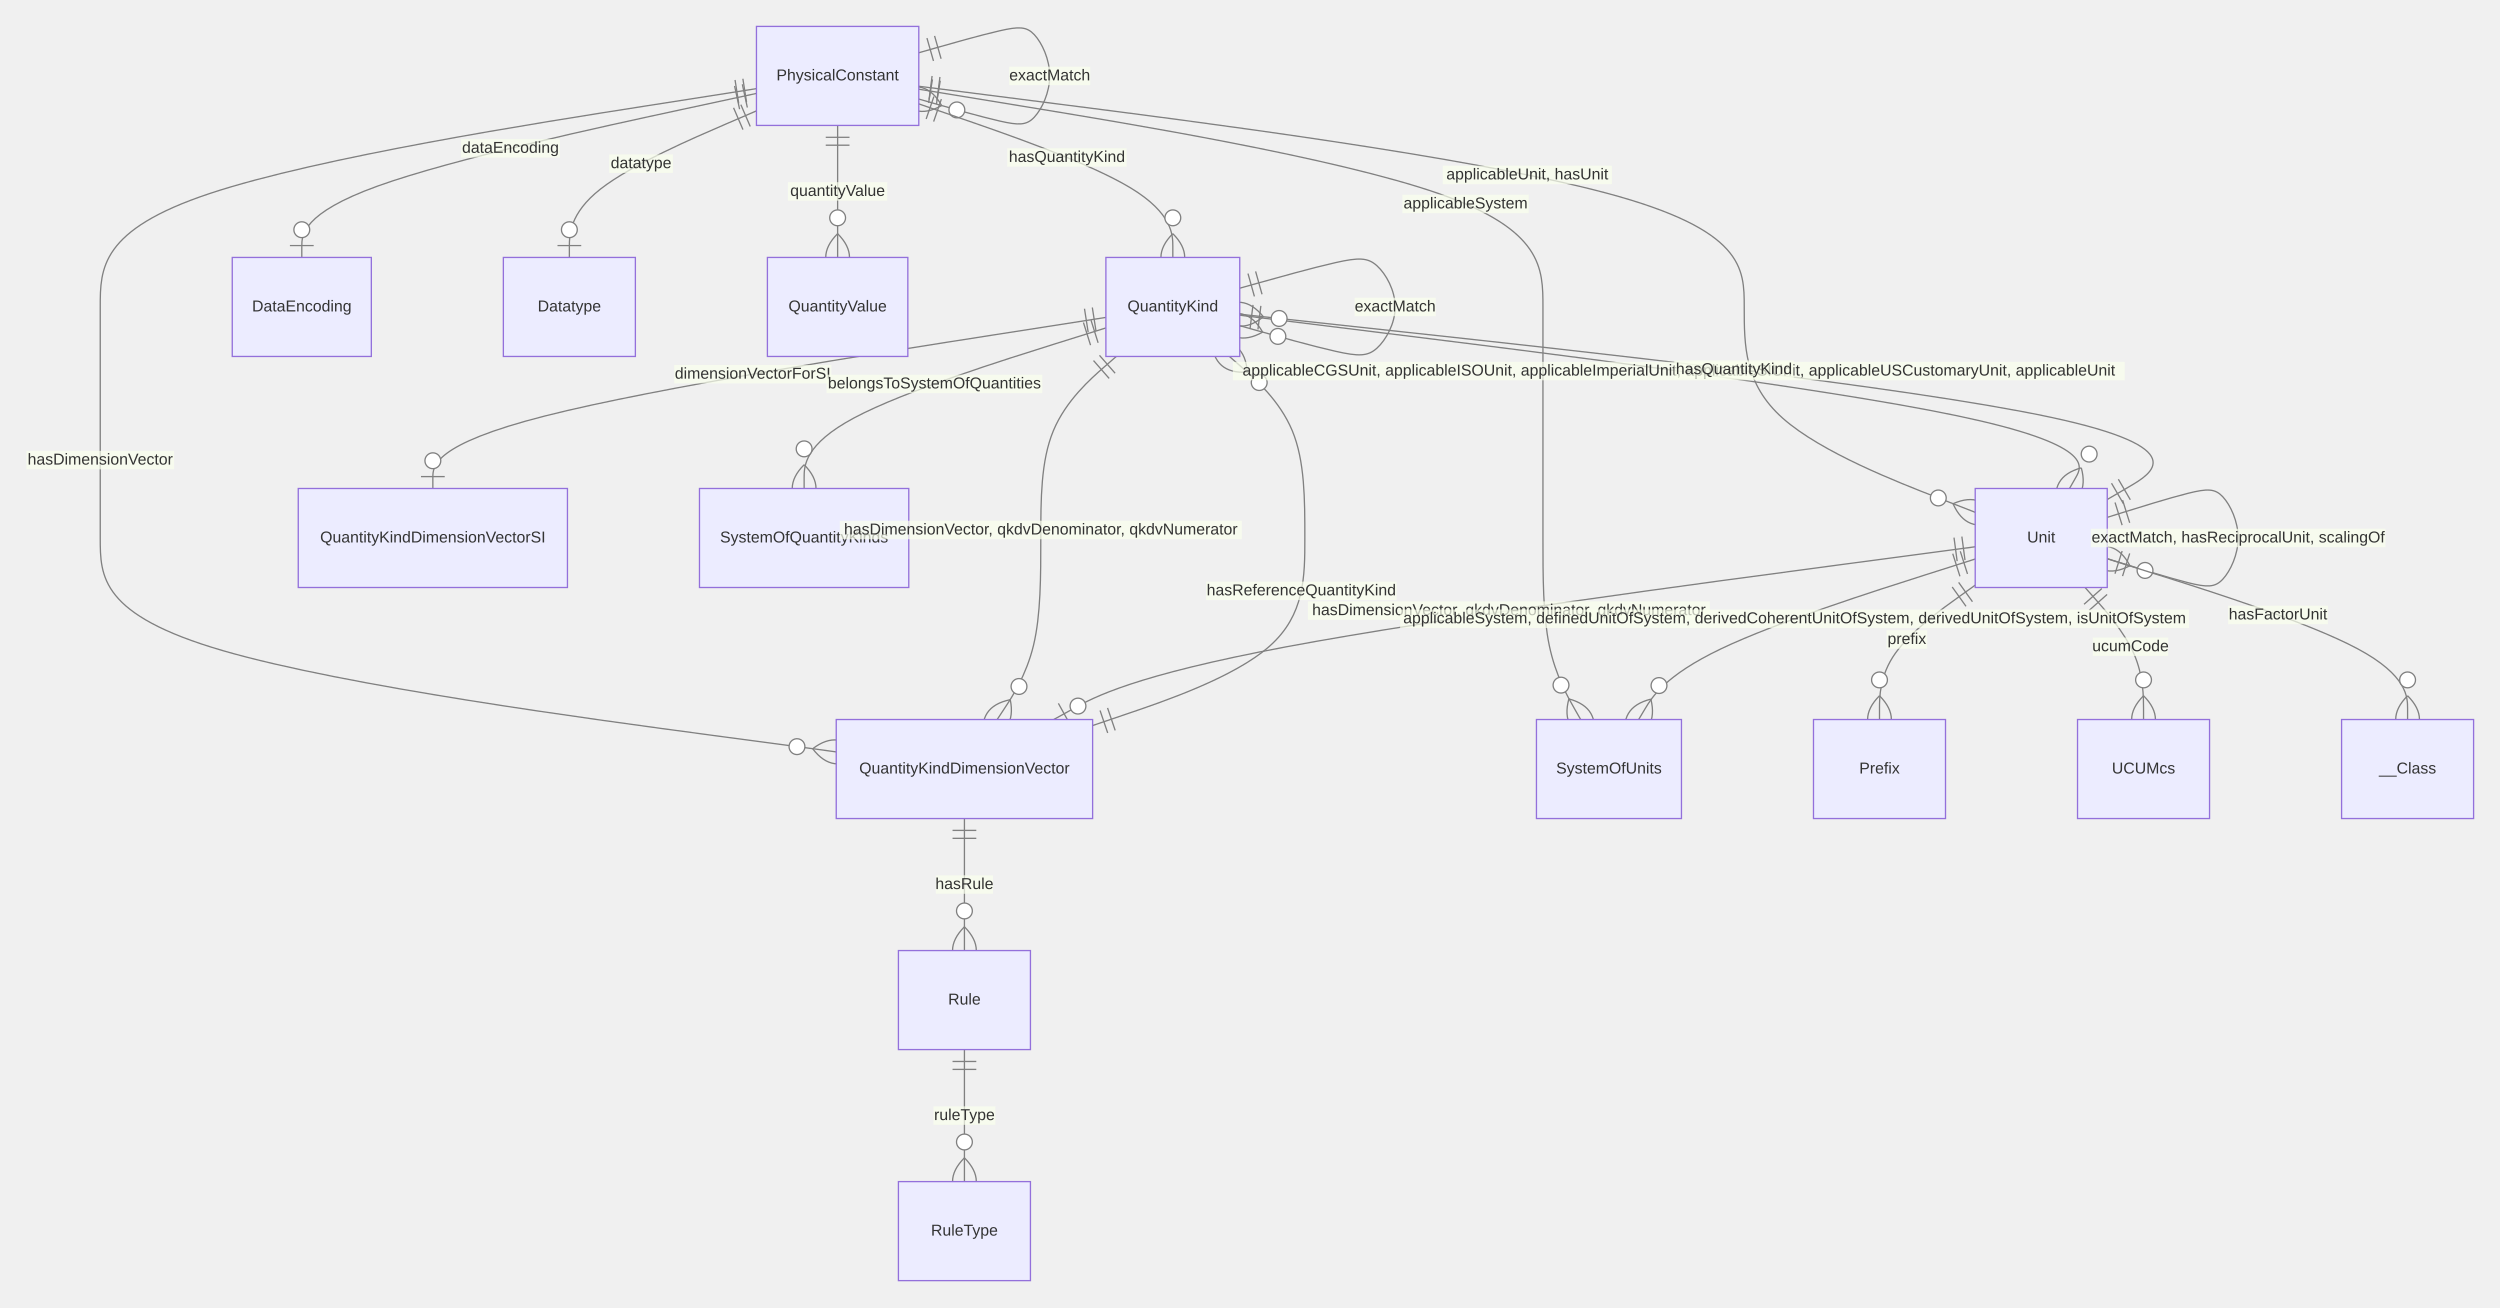
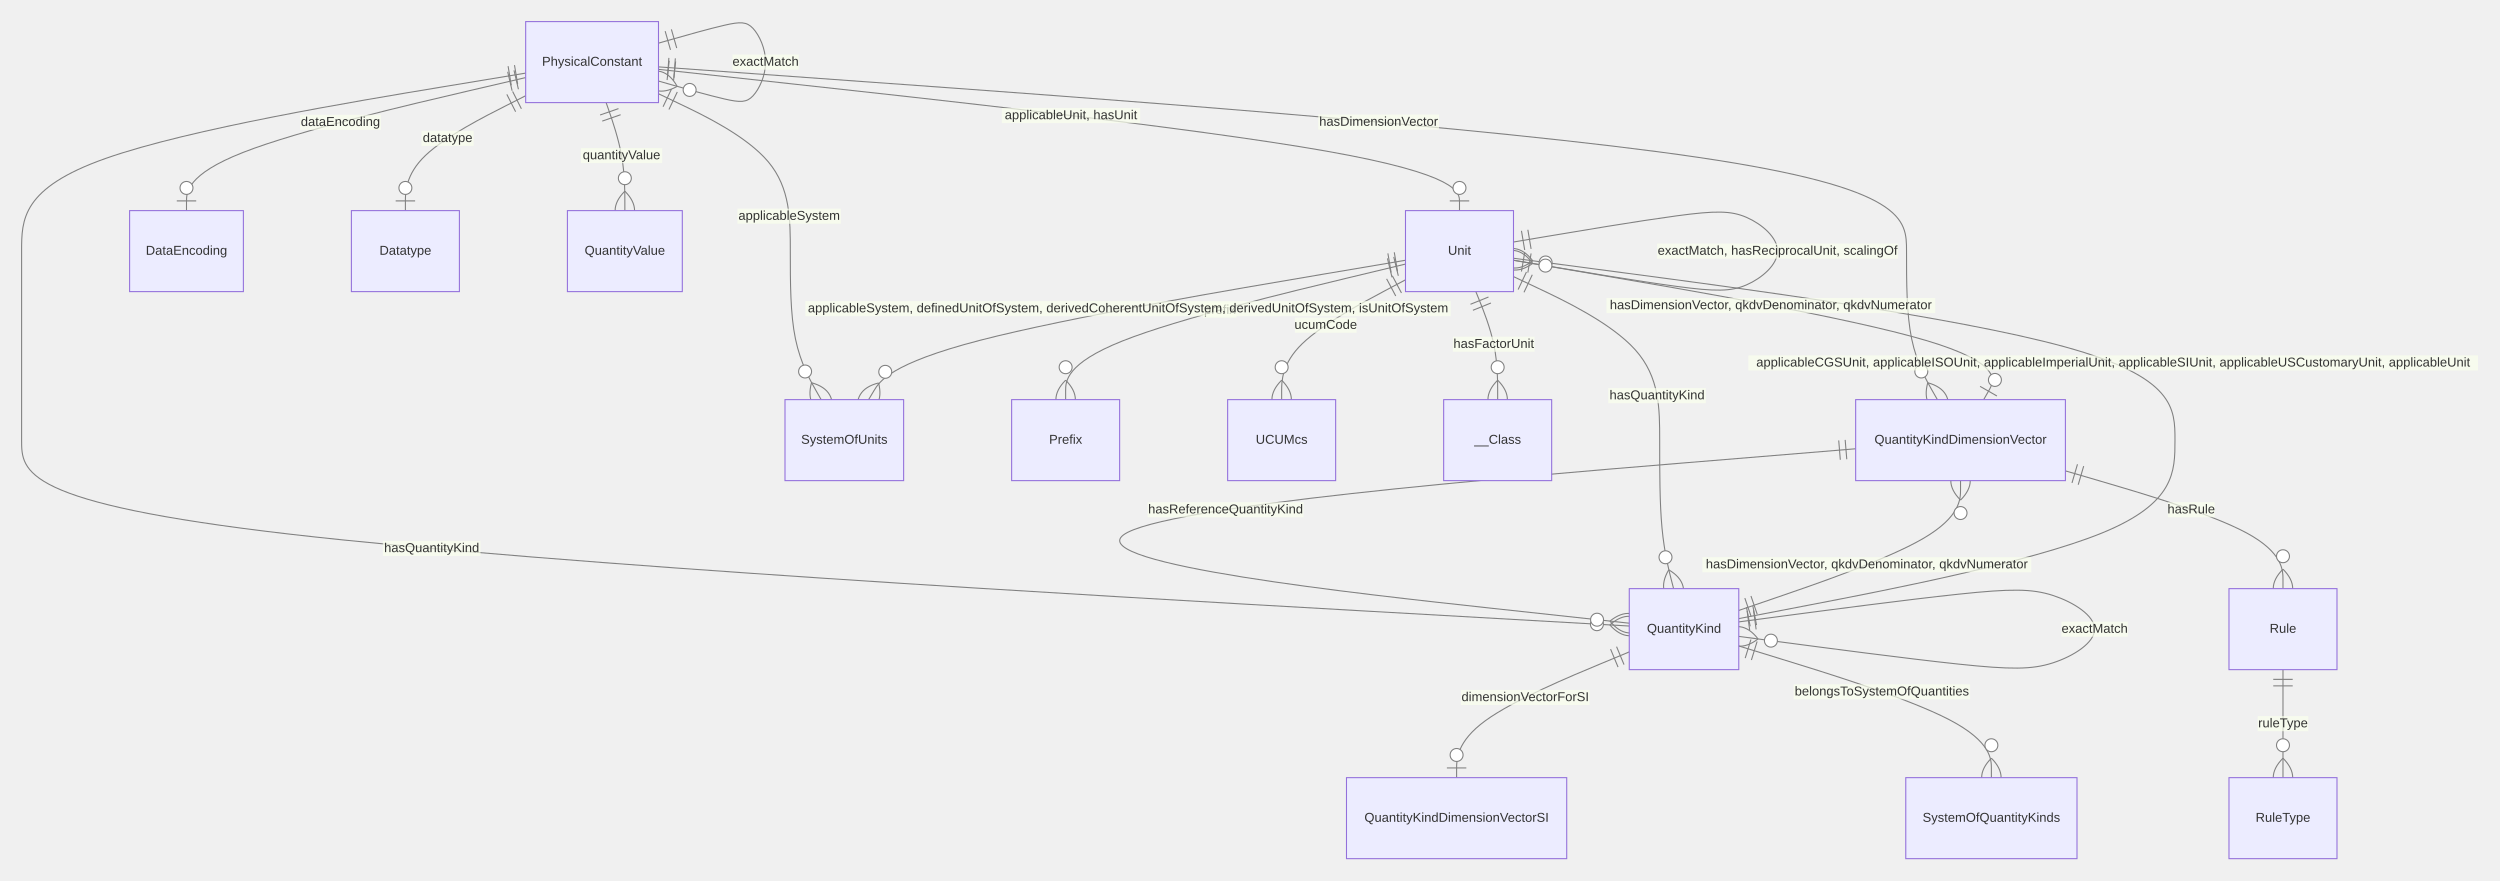
- <svg xmlns="http://www.w3.org/2000/svg" aria-roledescription="er" role="graphics-document document" viewBox="-155.924 0 1893.615 990" height="990" width="1893.615" id="container">
+ <svg xmlns="http://www.w3.org/2000/svg" aria-roledescription="er" role="graphics-document document" viewBox="-100 0 2314.657 815" height="815" width="2314.657" id="container">
  <style>#container{font-family:"trebuchet ms",verdana,arial,sans-serif;font-size:16px;fill:#333;}#container .error-icon{fill:#552222;}#container .error-text{fill:#552222;stroke:#552222;}#container .edge-thickness-normal{stroke-width:1px;}#container .edge-thickness-thick{stroke-width:3.5px;}#container .edge-pattern-solid{stroke-dasharray:0;}#container .edge-thickness-invisible{stroke-width:0;fill:none;}#container .edge-pattern-dashed{stroke-dasharray:3;}#container .edge-pattern-dotted{stroke-dasharray:2;}#container .marker{fill:#333333;stroke:#333333;}#container .marker.cross{stroke:#333333;}#container svg{font-family:"trebuchet ms",verdana,arial,sans-serif;font-size:16px;}#container p{margin:0;}#container .entityBox{fill:#ECECFF;stroke:#9370DB;}#container .attributeBoxOdd{fill:#ffffff;stroke:#9370DB;}#container .attributeBoxEven{fill:#f2f2f2;stroke:#9370DB;}#container .relationshipLabelBox{fill:hsl(80, 100%, 96.275%);opacity:0.7;background-color:hsl(80, 100%, 96.275%);}#container .relationshipLabelBox rect{opacity:0.5;}#container .relationshipLine{stroke:#333333;}#container .entityTitleText{text-anchor:middle;font-size:18px;fill:#333;}#container #MD_PARENT_START{fill:#f5f5f5!important;stroke:#333333!important;stroke-width:1;}#container #MD_PARENT_END{fill:#f5f5f5!important;stroke:#333333!important;stroke-width:1;}#container :root{--mermaid-font-family:"trebuchet ms",verdana,arial,sans-serif;}</style>
  <g />
  <defs>
    <marker orient="auto" markerHeight="240" markerWidth="190" refY="7" refX="0" id="MD_PARENT_START">
      <path d="M 18,7 L9,13 L1,7 L9,1 Z" />
    </marker>
  </defs>
  <defs>
    <marker orient="auto" markerHeight="28" markerWidth="20" refY="7" refX="19" id="MD_PARENT_END">
      <path d="M 18,7 L9,13 L1,7 L9,1 Z" />
    </marker>
  </defs>
  <defs>
    <marker orient="auto" markerHeight="18" markerWidth="18" refY="9" refX="0" id="ONLY_ONE_START">
      <path d="M9,0 L9,18 M15,0 L15,18" fill="none" stroke="gray" />
    </marker>
  </defs>
  <defs>
    <marker orient="auto" markerHeight="18" markerWidth="18" refY="9" refX="18" id="ONLY_ONE_END">
      <path d="M3,0 L3,18 M9,0 L9,18" fill="none" stroke="gray" />
    </marker>
  </defs>
  <defs>
    <marker orient="auto" markerHeight="18" markerWidth="30" refY="9" refX="0" id="ZERO_OR_ONE_START">
      <circle r="6" cy="9" cx="21" fill="white" stroke="gray" />
      <path d="M9,0 L9,18" fill="none" stroke="gray" />
    </marker>
  </defs>
  <defs>
    <marker orient="auto" markerHeight="18" markerWidth="30" refY="9" refX="30" id="ZERO_OR_ONE_END">
      <circle r="6" cy="9" cx="9" fill="white" stroke="gray" />
      <path d="M21,0 L21,18" fill="none" stroke="gray" />
    </marker>
  </defs>
  <defs>
    <marker orient="auto" markerHeight="36" markerWidth="45" refY="18" refX="18" id="ONE_OR_MORE_START">
      <path d="M0,18 Q 18,0 36,18 Q 18,36 0,18 M42,9 L42,27" fill="none" stroke="gray" />
    </marker>
  </defs>
  <defs>
    <marker orient="auto" markerHeight="36" markerWidth="45" refY="18" refX="27" id="ONE_OR_MORE_END">
      <path d="M3,9 L3,27 M9,18 Q27,0 45,18 Q27,36 9,18" fill="none" stroke="gray" />
    </marker>
  </defs>
  <defs>
    <marker orient="auto" markerHeight="36" markerWidth="57" refY="18" refX="18" id="ZERO_OR_MORE_START">
      <circle r="6" cy="18" cx="48" fill="white" stroke="gray" />
      <path d="M0,18 Q18,0 36,18 Q18,36 0,18" fill="none" stroke="gray" />
    </marker>
  </defs>
  <defs>
    <marker orient="auto" markerHeight="36" markerWidth="57" refY="18" refX="39" id="ZERO_OR_MORE_END">
      <circle r="6" cy="18" cx="9" fill="white" stroke="gray" />
      <path d="M21,18 Q39,0 57,18 Q39,36 21,18" fill="none" stroke="gray" />
    </marker>
  </defs>
-   <path style="stroke: gray; fill: none;" marker-start="url(#ONLY_ONE_START)" marker-end="url(#ZERO_OR_ONE_END)" d="M417.048,70.755L359.651,83.129C302.255,95.503,187.463,120.252,130.066,140.959C72.67,161.667,72.67,178.333,72.67,186.667L72.67,195" class="er relationshipLine" />
-   <path style="stroke: gray; fill: none;" marker-start="url(#ONLY_ONE_START)" marker-end="url(#ZERO_OR_ONE_END)" d="M417.048,83.976L393.43,94.146C369.812,104.317,322.576,124.659,298.958,143.163C275.34,161.667,275.34,178.333,275.34,186.667L275.34,195" class="er relationshipLine" />
-   <path style="stroke: gray; fill: none;" marker-start="url(#ONLY_ONE_START)" marker-end="url(#ZERO_OR_MORE_END)" d="M540.008,39.965L551.675,36.637C563.342,33.31,586.675,26.655,601.258,23.327C615.842,20,621.675,20,627.508,26.25C633.342,32.5,639.175,45,639.175,57.5C639.175,70,633.342,82.5,627.508,88.75C621.675,95,615.842,95,601.258,91.673C586.675,88.345,563.342,81.69,551.675,78.363L540.008,75.035" class="er relationshipLine" />
-   <path style="stroke: gray; fill: none;" marker-start="url(#ONLY_ONE_START)" marker-end="url(#ZERO_OR_MORE_END)" d="M540.008,78.688L572.078,89.74C604.147,100.792,668.286,122.896,700.356,142.281C732.425,161.667,732.425,178.333,732.425,186.667L732.425,195" class="er relationshipLine" />
-   <path style="stroke: gray; fill: none;" marker-start="url(#ONLY_ONE_START)" marker-end="url(#ZERO_OR_MORE_END)" d="M417.048,67.132L334.206,80.11C251.365,93.088,85.683,119.044,2.841,146.605C-80,174.167,-80,203.333,-80,232.5C-80,261.667,-80,290.833,-80,320C-80,349.167,-80,378.333,-80,407.5C-80,436.667,-80,465.833,12.913,492.837C105.827,519.84,291.654,544.68,384.567,557.101L477.481,569.521" class="er relationshipLine" />
-   <path style="stroke: gray; fill: none;" marker-start="url(#ONLY_ONE_START)" marker-end="url(#ZERO_OR_MORE_END)" d="M478.528,95L478.528,103.333C478.528,111.667,478.528,128.333,478.528,145C478.528,161.667,478.528,178.333,478.528,186.667L478.528,195" class="er relationshipLine" />
-   <path style="stroke: gray; fill: none;" marker-start="url(#ONLY_ONE_START)" marker-end="url(#ZERO_OR_MORE_END)" d="M540.008,67.569L618.802,80.475C697.596,93.38,855.184,119.19,933.979,146.678C1012.773,174.167,1012.773,203.333,1012.773,232.5C1012.773,261.667,1012.773,290.833,1012.773,320C1012.773,349.167,1012.773,378.333,1012.773,407.5C1012.773,436.667,1012.773,465.833,1017.535,488.75C1022.296,511.667,1031.82,528.333,1036.582,536.667L1041.344,545" class="er relationshipLine" />
-   <path style="stroke: gray; fill: none;" marker-start="url(#ONLY_ONE_START)" marker-end="url(#ZERO_OR_MORE_END)" d="M540.008,65.334L644.212,78.612C748.416,91.889,956.824,118.445,1061.028,146.306C1165.232,174.167,1165.232,203.333,1165.232,232.5C1165.232,261.667,1165.232,290.833,1194.392,316.759C1223.551,342.684,1281.871,365.368,1311.031,376.71L1340.191,388.052" class="er relationshipLine" />
-   <path style="stroke: gray; fill: none;" marker-start="url(#ONLY_ONE_START)" marker-end="url(#ZERO_OR_ONE_END)" d="M681.73,240.414L596.765,253.679C511.799,266.943,341.869,293.471,256.904,315.069C171.939,336.667,171.939,353.333,171.939,361.667L171.939,370" class="er relationshipLine" />
-   <path style="stroke: gray; fill: none;" marker-start="url(#ONLY_ONE_START)" marker-end="url(#ZERO_OR_MORE_END)" d="M783.12,218.291L796.971,214.409C810.821,210.528,838.521,202.764,855.834,198.882C873.147,195,880.072,195,886.997,201.25C893.922,207.5,900.847,220,900.847,232.5C900.847,245,893.922,257.5,886.997,263.75C880.072,270,873.147,270,855.834,266.118C838.521,262.236,810.821,254.472,796.971,250.591L783.12,246.709" class="er relationshipLine" />
-   <path style="stroke: gray; fill: none;" marker-start="url(#ONLY_ONE_START)" marker-end="url(#ZERO_OR_MORE_END)" d="M689.568,270L680.044,278.333C670.52,286.667,651.473,303.333,641.949,326.25C632.425,349.167,632.425,378.333,632.425,407.5C632.425,436.667,632.425,465.833,626.916,488.75C621.406,511.667,610.388,528.333,604.878,536.667L599.369,545" class="er relationshipLine" />
-   <path style="stroke: gray; fill: none;" marker-start="url(#ONLY_ONE_START)" marker-end="url(#ZERO_OR_MORE_END)" d="M681.73,248.384L643.634,260.32C605.539,272.256,529.349,296.128,491.254,316.397C453.159,336.667,453.159,353.333,453.159,361.667L453.159,370" class="er relationshipLine" />
-   <path style="stroke: gray; fill: none;" marker-start="url(#ONLY_ONE_START)" marker-end="url(#ZERO_OR_MORE_END)" d="M783.12,238.767L892.632,252.306C1002.144,265.845,1221.167,292.922,1325.917,314.795C1430.667,336.667,1421.143,353.333,1416.381,361.667L1411.619,370" class="er relationshipLine" />
-   <path style="stroke: gray; fill: none;" marker-start="url(#ONLY_ONE_START)" marker-end="url(#ZERO_OR_MORE_END)" d="M671.674,549.551L698.466,540.459C725.258,531.367,778.841,513.184,805.633,489.508C832.425,465.833,832.425,436.667,832.425,407.5C832.425,378.333,832.425,349.167,822.901,326.25C813.377,303.333,794.33,286.667,784.806,278.333L775.282,270" class="er relationshipLine" />
-   <path style="stroke: gray; fill: none;" marker-start="url(#ONLY_ONE_START)" marker-end="url(#ZERO_OR_MORE_END)" d="M574.577,620L574.577,628.333C574.577,636.667,574.577,653.333,574.577,670C574.577,686.667,574.577,703.333,574.577,711.667L574.577,720" class="er relationshipLine" />
-   <path style="stroke: gray; fill: none;" marker-start="url(#ONLY_ONE_START)" marker-end="url(#ZERO_OR_MORE_END)" d="M574.577,795L574.577,803.333C574.577,811.667,574.577,828.333,574.577,845C574.577,861.667,574.577,878.333,574.577,886.667L574.577,895" class="er relationshipLine" />
-   <path style="stroke: gray; fill: none;" marker-start="url(#ONLY_ONE_START)" marker-end="url(#ZERO_OR_ONE_END)" d="M1340.191,414.151L1238.897,427.626C1137.602,441.101,935.014,468.05,818.686,489.859C702.359,511.667,672.293,528.333,657.259,536.667L642.226,545" class="er relationshipLine" />
-   <path style="stroke: gray; fill: none;" marker-start="url(#ONLY_ONE_START)" marker-end="url(#ZERO_OR_MORE_END)" d="M1340.191,443.214L1328.108,451.845C1316.024,460.476,1291.858,477.738,1279.774,494.702C1267.691,511.667,1267.691,528.333,1267.691,536.667L1267.691,545" class="er relationshipLine" />
-   <path style="stroke: gray; fill: none;" marker-start="url(#ONLY_ONE_START)" marker-end="url(#ZERO_OR_MORE_END)" d="M1440.191,378.333L1456.858,368.611C1473.524,358.889,1506.858,339.444,1397.346,316.054C1287.834,292.664,1035.477,265.328,909.299,251.66L783.12,237.991" class="er relationshipLine" />
-   <path style="stroke: gray; fill: none;" marker-start="url(#ONLY_ONE_START)" marker-end="url(#ZERO_OR_MORE_END)" d="M1340.191,423.411L1302.698,435.343C1265.204,447.274,1190.218,471.137,1147.729,491.402C1105.24,511.667,1095.247,528.333,1090.251,536.667L1085.255,545" class="er relationshipLine" />
-   <path style="stroke: gray; fill: none;" marker-start="url(#ONLY_ONE_START)" marker-end="url(#ZERO_OR_MORE_END)" d="M1423.405,445L1430.786,453.333C1438.167,461.667,1452.929,478.333,1460.31,495C1467.691,511.667,1467.691,528.333,1467.691,536.667L1467.691,545" class="er relationshipLine" />
-   <path style="stroke: gray; fill: none;" marker-start="url(#ONLY_ONE_START)" marker-end="url(#ZERO_OR_MORE_END)" d="M1440.191,391.875L1451.858,388.229C1463.524,384.583,1486.858,377.292,1501.441,373.646C1516.024,370,1521.858,370,1527.691,376.25C1533.524,382.5,1539.358,395,1539.358,407.5C1539.358,420,1533.524,432.5,1527.691,438.75C1521.858,445,1516.024,445,1501.441,441.354C1486.858,437.708,1463.524,430.417,1451.858,426.771L1440.191,423.125" class="er relationshipLine" />
-   <path style="stroke: gray; fill: none;" marker-start="url(#ONLY_ONE_START)" marker-end="url(#ZERO_OR_MORE_END)" d="M1440.191,423.266L1478.108,435.221C1516.024,447.177,1591.858,471.089,1629.774,491.378C1667.691,511.667,1667.691,528.333,1667.691,536.667L1667.691,545" class="er relationshipLine" />
-   <g transform="translate(417.0477,20 )" id="entity-PhysicalConstant-f43f8855-cf72-5deb-8dd3-7b0283708583">
+   <path style="stroke: gray; fill: none;" marker-start="url(#ONLY_ONE_START)" marker-end="url(#ZERO_OR_ONE_END)" d="M386.7,71.826L334.362,84.022C282.023,96.217,177.347,120.609,125.009,141.138C72.67,161.667,72.67,178.333,72.67,186.667L72.67,195" class="er relationshipLine" />
+   <path style="stroke: gray; fill: none;" marker-start="url(#ONLY_ONE_START)" marker-end="url(#ZERO_OR_ONE_END)" d="M386.7,88.624L368.14,98.02C349.58,107.416,312.46,126.208,293.9,143.937C275.34,161.667,275.34,178.333,275.34,186.667L275.34,195" class="er relationshipLine" />
+   <path style="stroke: gray; fill: none;" marker-start="url(#ONLY_ONE_START)" marker-end="url(#ZERO_OR_ONE_END)" d="M509.661,64.198L633.265,77.665C756.869,91.132,1004.078,118.066,1127.682,139.866C1251.286,161.667,1251.286,178.333,1251.286,186.667L1251.286,195" class="er relationshipLine" />
+   <path style="stroke: gray; fill: none;" marker-start="url(#ONLY_ONE_START)" marker-end="url(#ZERO_OR_MORE_END)" d="M509.661,39.965L521.327,36.637C532.994,33.31,556.327,26.655,570.911,23.327C585.494,20,591.327,20,597.161,26.25C602.994,32.5,608.827,45,608.827,57.5C608.827,70,602.994,82.5,597.161,88.75C591.327,95,585.494,95,570.911,91.673C556.327,88.345,532.994,81.69,521.327,78.363L509.661,75.035" class="er relationshipLine" />
+   <path style="stroke: gray; fill: none;" marker-start="url(#ONLY_ONE_START)" marker-end="url(#ZERO_OR_MORE_END)" d="M386.7,67.685L308.917,80.571C231.133,93.457,75.567,119.228,-2.217,146.698C-80,174.167,-80,203.333,-80,232.5C-80,261.667,-80,290.833,-80,320C-80,349.167,-80,378.333,-80,407.5C-80,436.667,-80,465.833,168.08,494.52C416.16,523.206,912.32,551.412,1160.399,565.515L1408.479,579.618" class="er relationshipLine" />
+   <path style="stroke: gray; fill: none;" marker-start="url(#ONLY_ONE_START)" marker-end="url(#ZERO_OR_MORE_END)" d="M509.661,61.92L702.248,75.767C894.834,89.614,1280.008,117.307,1472.595,145.737C1665.182,174.167,1665.182,203.333,1665.182,232.5C1665.182,261.667,1665.182,290.833,1669.944,313.75C1674.706,336.667,1684.23,353.333,1688.992,361.667L1693.753,370" class="er relationshipLine" />
+   <path style="stroke: gray; fill: none;" marker-start="url(#ONLY_ONE_START)" marker-end="url(#ZERO_OR_MORE_END)" d="M461.186,95L464.077,103.333C466.967,111.667,472.747,128.333,475.638,145C478.528,161.667,478.528,178.333,478.528,186.667L478.528,195" class="er relationshipLine" />
+   <path style="stroke: gray; fill: none;" marker-start="url(#ONLY_ONE_START)" marker-end="url(#ZERO_OR_MORE_END)" d="M509.661,86.811L530.003,96.509C550.346,106.207,591.031,125.604,611.373,149.885C631.715,174.167,631.715,203.333,631.715,232.5C631.715,261.667,631.715,290.833,636.477,313.75C641.239,336.667,650.763,353.333,655.525,361.667L660.287,370" class="er relationshipLine" />
+   <path style="stroke: gray; fill: none;" marker-start="url(#ONLY_ONE_START)" marker-end="url(#ZERO_OR_ONE_END)" d="M1408.479,603.567L1381.835,614.639C1355.191,625.711,1301.903,647.856,1275.259,667.261C1248.615,686.667,1248.615,703.333,1248.615,711.667L1248.615,720" class="er relationshipLine" />
+   <path style="stroke: gray; fill: none;" marker-start="url(#ONLY_ONE_START)" marker-end="url(#ZERO_OR_MORE_END)" d="M1509.87,575.789L1548.632,570.657C1587.394,565.526,1664.919,555.263,1713.372,550.131C1761.825,545,1781.206,545,1800.587,551.25C1819.968,557.5,1839.349,570,1839.349,582.5C1839.349,595,1819.968,607.5,1800.587,613.75C1781.206,620,1761.825,620,1713.372,614.869C1664.919,609.737,1587.394,599.474,1548.632,594.343L1509.87,589.211" class="er relationshipLine" />
+   <path style="stroke: gray; fill: none;" marker-start="url(#ONLY_ONE_START)" marker-end="url(#ZERO_OR_MORE_END)" d="M1509.87,565.173L1544.089,553.478C1578.307,541.782,1646.745,518.391,1680.963,498.362C1715.182,478.333,1715.182,461.667,1715.182,453.333L1715.182,445" class="er relationshipLine" />
+   <path style="stroke: gray; fill: none;" marker-start="url(#ONLY_ONE_START)" marker-end="url(#ZERO_OR_MORE_END)" d="M1509.87,598.088L1548.85,610.073C1587.83,622.058,1665.79,646.029,1704.77,666.348C1743.749,686.667,1743.749,703.333,1743.749,711.667L1743.749,720" class="er relationshipLine" />
+   <path style="stroke: gray; fill: none;" marker-start="url(#ONLY_ONE_START)" marker-end="url(#ZERO_OR_MORE_END)" d="M1509.87,572.741L1577.18,559.784C1644.49,546.828,1779.11,520.914,1846.42,493.374C1913.73,465.833,1913.73,436.667,1913.73,407.5C1913.73,378.333,1913.73,349.167,1811.656,321.101C1709.582,293.035,1505.434,266.07,1403.36,252.587L1301.286,239.104" class="er relationshipLine" />
+   <path style="stroke: gray; fill: none;" marker-start="url(#ONLY_ONE_START)" marker-end="url(#ZERO_OR_MORE_END)" d="M1618.085,415.501L1457.291,428.751C1296.496,442.001,974.906,468.5,939.972,495.416C905.038,522.332,1156.758,549.664,1282.619,563.33L1408.479,576.996" class="er relationshipLine" />
+   <path style="stroke: gray; fill: none;" marker-start="url(#ONLY_ONE_START)" marker-end="url(#ZERO_OR_MORE_END)" d="M1812.279,435.958L1845.854,445.798C1879.429,455.638,1946.58,475.319,1980.155,493.493C2013.73,511.667,2013.73,528.333,2013.73,536.667L2013.73,545" class="er relationshipLine" />
+   <path style="stroke: gray; fill: none;" marker-start="url(#ONLY_ONE_START)" marker-end="url(#ZERO_OR_MORE_END)" d="M2013.73,620L2013.73,628.333C2013.73,636.667,2013.73,653.333,2013.73,670C2013.73,686.667,2013.73,703.333,2013.73,711.667L2013.73,720" class="er relationshipLine" />
+   <path style="stroke: gray; fill: none;" marker-start="url(#ONLY_ONE_START)" marker-end="url(#ZERO_OR_ONE_END)" d="M1301.286,241.013L1378.602,254.178C1455.918,267.342,1610.55,293.671,1683.104,315.169C1755.658,336.667,1746.134,353.333,1741.372,361.667L1736.611,370" class="er relationshipLine" />
+   <path style="stroke: gray; fill: none;" marker-start="url(#ONLY_ONE_START)" marker-end="url(#ZERO_OR_MORE_END)" d="M1201.286,244.498L1148.844,257.081C1096.402,269.665,991.518,294.833,939.076,315.75C886.634,336.667,886.634,353.333,886.634,361.667L886.634,370" class="er relationshipLine" />
+   <path style="stroke: gray; fill: none;" marker-start="url(#ONLY_ONE_START)" marker-end="url(#ZERO_OR_MORE_END)" d="M1301.286,256.104L1323.844,266.754C1346.402,277.403,1391.518,298.701,1414.076,323.934C1436.634,349.167,1436.634,378.333,1436.634,407.5C1436.634,436.667,1436.634,465.833,1438.78,488.75C1440.927,511.667,1445.221,528.333,1447.367,536.667L1449.514,545" class="er relationshipLine" />
+   <path style="stroke: gray; fill: none;" marker-start="url(#ONLY_ONE_START)" marker-end="url(#ZERO_OR_MORE_END)" d="M1201.286,240.96L1123.434,254.134C1045.582,267.307,889.878,293.653,807.03,315.16C724.182,336.667,714.19,353.333,709.194,361.667L704.198,370" class="er relationshipLine" />
+   <path style="stroke: gray; fill: none;" marker-start="url(#ONLY_ONE_START)" marker-end="url(#ZERO_OR_MORE_END)" d="M1201.286,259.071L1182.177,269.226C1163.069,279.381,1124.851,299.69,1105.742,318.179C1086.634,336.667,1086.634,353.333,1086.634,361.667L1086.634,370" class="er relationshipLine" />
+   <path style="stroke: gray; fill: none;" marker-start="url(#ONLY_ONE_START)" marker-end="url(#ZERO_OR_MORE_END)" d="M1301.286,224.077L1330.052,219.231C1358.819,214.384,1416.351,204.692,1452.309,199.846C1488.266,195,1502.65,195,1517.033,201.25C1531.416,207.5,1545.799,220,1545.799,232.5C1545.799,245,1531.416,257.5,1517.033,263.75C1502.65,270,1488.266,270,1452.309,265.154C1416.351,260.308,1358.819,250.616,1330.052,245.769L1301.286,240.923" class="er relationshipLine" />
+   <path style="stroke: gray; fill: none;" marker-start="url(#ONLY_ONE_START)" marker-end="url(#ZERO_OR_MORE_END)" d="M1266.435,270L1269.802,278.333C1273.168,286.667,1279.901,303.333,1283.267,320C1286.634,336.667,1286.634,353.333,1286.634,361.667L1286.634,370" class="er relationshipLine" />
+   <g transform="translate(386.7,20 )" id="entity-PhysicalConstant-f43f8855-cf72-5deb-8dd3-7b0283708583">
    <rect height="75" width="122.961" y="0" x="0" class="er entityBox" />
    <text style="dominant-baseline: middle; text-anchor: middle; font-size: 12px;" transform="translate(61.48029,37.5)" y="0" x="0" id="text-entity-PhysicalConstant-f43f8855-cf72-5deb-8dd3-7b0283708583" class="er entityLabel">PhysicalConstant</text>
  </g>
-   <g transform="translate(681.7296,195 )" id="entity-QuantityKind-6f79b338-e354-5d95-8035-8883644476ff">
+   <g transform="translate(1408.479,545 )" id="entity-QuantityKind-6f79b338-e354-5d95-8035-8883644476ff">
    <rect height="75" width="101.391" y="0" x="0" class="er entityBox" />
    <text style="dominant-baseline: middle; text-anchor: middle; font-size: 12px;" transform="translate(50.69531,37.5)" y="0" x="0" id="text-entity-QuantityKind-6f79b338-e354-5d95-8035-8883644476ff" class="er entityLabel">QuantityKind</text>
  </g>
-   <g transform="translate(477.4808,545 )" id="entity-QuantityKindDimensionVector-bfa1bf26-fcae-516f-8f63-2f454f3dac1b">
+   <g transform="translate(1618.085,370 )" id="entity-QuantityKindDimensionVector-bfa1bf26-fcae-516f-8f63-2f454f3dac1b">
    <rect height="75" width="194.193" y="0" x="0" class="er entityBox" />
    <text style="dominant-baseline: middle; text-anchor: middle; font-size: 12px;" transform="translate(97.09654,37.5)" y="0" x="0" id="text-entity-QuantityKindDimensionVector-bfa1bf26-fcae-516f-8f63-2f454f3dac1b" class="er entityLabel">QuantityKindDimensionVector</text>
  </g>
-   <g transform="translate(524.5773,720 )" id="entity-Rule-886caf8e-59ff-5db3-a492-27242971196f">
+   <g transform="translate(1963.73,545 )" id="entity-Rule-886caf8e-59ff-5db3-a492-27242971196f">
    <rect height="75" width="100" y="0" x="0" class="er entityBox" />
    <text style="dominant-baseline: middle; text-anchor: middle; font-size: 12px;" transform="translate(50,37.5)" y="0" x="0" id="text-entity-Rule-886caf8e-59ff-5db3-a492-27242971196f" class="er entityLabel">Rule</text>
  </g>
-   <g transform="translate(1340.191,370 )" id="entity-Unit-c57ac1ea-0a24-509a-a80e-23f8c03ca739">
+   <g transform="translate(1201.286,195 )" id="entity-Unit-c57ac1ea-0a24-509a-a80e-23f8c03ca739">
    <rect height="75" width="100" y="0" x="0" class="er entityBox" />
    <text style="dominant-baseline: middle; text-anchor: middle; font-size: 12px;" transform="translate(50,37.5)" y="0" x="0" id="text-entity-Unit-c57ac1ea-0a24-509a-a80e-23f8c03ca739" class="er entityLabel">Unit</text>
  </g>
  <g transform="translate(20,195 )" id="entity-DataEncoding-e949680e-a6e4-55c9-9325-aa69226f3e53">
    <rect height="75" width="105.34" y="0" x="0" class="er entityBox" />
    <text style="dominant-baseline: middle; text-anchor: middle; font-size: 12px;" transform="translate(52.67024,37.5)" y="0" x="0" id="text-entity-DataEncoding-e949680e-a6e4-55c9-9325-aa69226f3e53" class="er entityLabel">DataEncoding</text>
  </g>
  <g transform="translate(225.3405,195 )" id="entity-Datatype-eedb5402-d0cc-52bf-9fb8-7b914f648cbe">
    <rect height="75" width="100" y="0" x="0" class="er entityBox" />
    <text style="dominant-baseline: middle; text-anchor: middle; font-size: 12px;" transform="translate(50,37.5)" y="0" x="0" id="text-entity-Datatype-eedb5402-d0cc-52bf-9fb8-7b914f648cbe" class="er entityLabel">Datatype</text>
  </g>
  <g transform="translate(425.3405,195 )" id="entity-QuantityValue-f2bc13d2-1961-5e2a-9bfe-ab6a05a5860b">
    <rect height="75" width="106.375" y="0" x="0" class="er entityBox" />
    <text style="dominant-baseline: middle; text-anchor: middle; font-size: 12px;" transform="translate(53.1875,37.5)" y="0" x="0" id="text-entity-QuantityValue-f2bc13d2-1961-5e2a-9bfe-ab6a05a5860b" class="er entityLabel">QuantityValue</text>
  </g>
-   <g transform="translate(1007.854,545 )" id="entity-SystemOfUnits-f7f1da8e-a5af-50e1-94d0-c2e741f40e1d">
+   <g transform="translate(626.7972,370 )" id="entity-SystemOfUnits-f7f1da8e-a5af-50e1-94d0-c2e741f40e1d">
    <rect height="75" width="109.837" y="0" x="0" class="er entityBox" />
    <text style="dominant-baseline: middle; text-anchor: middle; font-size: 12px;" transform="translate(54.91826,37.5)" y="0" x="0" id="text-entity-SystemOfUnits-f7f1da8e-a5af-50e1-94d0-c2e741f40e1d" class="er entityLabel">SystemOfUnits</text>
  </g>
-   <g transform="translate(69.98585,370 )" id="entity-QuantityKindDimensionVectorSI-2681a9c0-d385-5c75-b278-85a805bca5b5">
+   <g transform="translate(1146.662,720 )" id="entity-QuantityKindDimensionVectorSI-2681a9c0-d385-5c75-b278-85a805bca5b5">
    <rect height="75" width="203.906" y="0" x="0" class="er entityBox" />
    <text style="dominant-baseline: middle; text-anchor: middle; font-size: 12px;" transform="translate(101.9531,37.5)" y="0" x="0" id="text-entity-QuantityKindDimensionVectorSI-2681a9c0-d385-5c75-b278-85a805bca5b5" class="er entityLabel">QuantityKindDimensionVectorSI</text>
  </g>
-   <g transform="translate(373.8921,370 )" id="entity-SystemOfQuantityKinds-09c2a533-d4ff-5ffb-9642-53498359216a">
+   <g transform="translate(1664.483,720 )" id="entity-SystemOfQuantityKinds-09c2a533-d4ff-5ffb-9642-53498359216a">
    <rect height="75" width="158.533" y="0" x="0" class="er entityBox" />
    <text style="dominant-baseline: middle; text-anchor: middle; font-size: 12px;" transform="translate(79.26643,37.5)" y="0" x="0" id="text-entity-SystemOfQuantityKinds-09c2a533-d4ff-5ffb-9642-53498359216a" class="er entityLabel">SystemOfQuantityKinds</text>
  </g>
-   <g transform="translate(524.5773,895 )" id="entity-RuleType-d54df1a6-a17d-5920-9344-6f805c739e55">
+   <g transform="translate(1963.73,720 )" id="entity-RuleType-d54df1a6-a17d-5920-9344-6f805c739e55">
    <rect height="75" width="100" y="0" x="0" class="er entityBox" />
    <text style="dominant-baseline: middle; text-anchor: middle; font-size: 12px;" transform="translate(50,37.5)" y="0" x="0" id="text-entity-RuleType-d54df1a6-a17d-5920-9344-6f805c739e55" class="er entityLabel">RuleType</text>
  </g>
-   <g transform="translate(1217.691,545 )" id="entity-Prefix-f6d97b99-faee-5974-b12e-390868d79e86">
+   <g transform="translate(836.6337,370 )" id="entity-Prefix-f6d97b99-faee-5974-b12e-390868d79e86">
    <rect height="75" width="100" y="0" x="0" class="er entityBox" />
    <text style="dominant-baseline: middle; text-anchor: middle; font-size: 12px;" transform="translate(50,37.5)" y="0" x="0" id="text-entity-Prefix-f6d97b99-faee-5974-b12e-390868d79e86" class="er entityLabel">Prefix</text>
  </g>
-   <g transform="translate(1417.691,545 )" id="entity-UCUMcs-8df33f70-0c53-5f8e-a81f-0969bc803a34">
+   <g transform="translate(1036.634,370 )" id="entity-UCUMcs-8df33f70-0c53-5f8e-a81f-0969bc803a34">
    <rect height="75" width="100" y="0" x="0" class="er entityBox" />
    <text style="dominant-baseline: middle; text-anchor: middle; font-size: 12px;" transform="translate(50,37.5)" y="0" x="0" id="text-entity-UCUMcs-8df33f70-0c53-5f8e-a81f-0969bc803a34" class="er entityLabel">UCUMcs</text>
  </g>
-   <g transform="translate(1617.691,545 )" id="entity-Class-d9e3eb4a-97c0-50b6-8e3f-7f4a2fa7283d">
+   <g transform="translate(1236.634,370 )" id="entity-Class-d9e3eb4a-97c0-50b6-8e3f-7f4a2fa7283d">
    <rect height="75" width="100" y="0" x="0" class="er entityBox" />
    <text style="dominant-baseline: middle; text-anchor: middle; font-size: 12px;" transform="translate(50,37.5)" y="0" x="0" id="text-entity-Class-d9e3eb4a-97c0-50b6-8e3f-7f4a2fa7283d" class="er entityLabel">__Class</text>
  </g>
-   <rect height="14" width="74.908" y="105.344" x="193.284" class="er relationshipLabelBox" />
-   <text style="text-anchor: middle; dominant-baseline: middle; font-size: 12px;" y="112.344" x="230.738" id="rel1" class="er relationshipLabel">dataEncoding</text>
-   <rect height="14" width="48.328" y="116.977" x="305.492" class="er relationshipLabelBox" />
-   <text style="text-anchor: middle; dominant-baseline: middle; font-size: 12px;" y="123.977" x="329.656" id="rel2" class="er relationshipLabel">datatype</text>
-   <rect height="14" width="61.453" y="50.5" x="608.448" class="er relationshipLabelBox" />
-   <text style="text-anchor: middle; dominant-baseline: middle; font-size: 12px;" y="57.5" x="639.175" id="rel3" class="er relationshipLabel">exactMatch</text>
-   <rect height="14" width="90.438" y="112.272" x="607.019" class="er relationshipLabelBox" />
-   <text style="text-anchor: middle; dominant-baseline: middle; font-size: 12px;" y="119.272" x="652.238" id="rel4" class="er relationshipLabel">hasQuantityKind</text>
-   <rect height="14" width="111.849" y="341.489" x="-135.924" class="er relationshipLabelBox" />
-   <text style="text-anchor: middle; dominant-baseline: middle; font-size: 12px;" y="348.489" x="-80" id="rel5" class="er relationshipLabel">hasDimensionVector</text>
-   <rect height="14" width="75.266" y="138" x="440.895" class="er relationshipLabelBox" />
-   <text style="text-anchor: middle; dominant-baseline: middle; font-size: 12px;" y="145" x="478.528" id="rel6" class="er relationshipLabel">quantityValue</text>
-   <rect height="14" width="95.781" y="147.47" x="906.279" class="er relationshipLabelBox" />
-   <text style="text-anchor: middle; dominant-baseline: middle; font-size: 12px;" y="154.47" x="954.169" id="rel7" class="er relationshipLabel">applicableSystem</text>
-   <rect height="14" width="128.157" y="125.486" x="936.86" class="er relationshipLabelBox" />
-   <text style="text-anchor: middle; dominant-baseline: middle; font-size: 12px;" y="132.486" x="1000.939" id="rel8" class="er relationshipLabel">applicableUnit, hasUnit</text>
-   <rect height="14" width="119.078" y="276.437" x="354.691" class="er relationshipLabelBox" />
-   <text style="text-anchor: middle; dominant-baseline: middle; font-size: 12px;" y="283.437" x="414.23" id="rel9" class="er relationshipLabel">dimensionVectorForSI</text>
-   <rect height="14" width="61.453" y="225.5" x="870.12" class="er relationshipLabelBox" />
-   <text style="text-anchor: middle; dominant-baseline: middle; font-size: 12px;" y="232.5" x="900.847" id="rel10" class="er relationshipLabel">exactMatch</text>
-   <rect height="14" width="304.498" y="394.437" x="480.18" class="er relationshipLabelBox" />
-   <text style="text-anchor: middle; dominant-baseline: middle; font-size: 12px;" y="401.437" x="632.429" id="rel11" class="er relationshipLabel">hasDimensionVector, qkdvDenominator, qkdvNumerator</text>
-   <rect height="14" width="163.429" y="283.803" x="470.13" class="er relationshipLabelBox" />
-   <text style="text-anchor: middle; dominant-baseline: middle; font-size: 12px;" y="290.803" x="551.844" id="rel12" class="er relationshipLabel">belongsToSystemOfQuantities</text>
-   <rect height="14" width="675.577" y="274.066" x="777.91" class="er relationshipLabelBox" />
-   <text style="text-anchor: middle; dominant-baseline: middle; font-size: 12px;" y="281.066" x="1115.698" id="rel13" class="er relationshipLabel">applicableCGSUnit, applicableISOUnit, applicableImperialUnit, applicableSIUnit, applicableUSCustomaryUnit, applicableUnit</text>
-   <rect height="14" width="144.375" y="440.524" x="757.566" class="er relationshipLabelBox" />
-   <text style="text-anchor: middle; dominant-baseline: middle; font-size: 12px;" y="447.524" x="829.754" id="rel14" class="er relationshipLabel">hasReferenceQuantityKind</text>
-   <rect height="14" width="43.297" y="663" x="552.929" class="er relationshipLabelBox" />
-   <text style="text-anchor: middle; dominant-baseline: middle; font-size: 12px;" y="670" x="574.577" id="rel15" class="er relationshipLabel">hasRule</text>
-   <rect height="14" width="46.922" y="838" x="551.116" class="er relationshipLabelBox" />
-   <text style="text-anchor: middle; dominant-baseline: middle; font-size: 12px;" y="845" x="574.577" id="rel16" class="er relationshipLabel">ruleType</text>
-   <rect height="14" width="304.498" y="455.512" x="834.773" class="er relationshipLabelBox" />
-   <text style="text-anchor: middle; dominant-baseline: middle; font-size: 12px;" y="462.512" x="987.022" id="rel17" class="er relationshipLabel">hasDimensionVector, qkdvDenominator, qkdvNumerator</text>
-   <rect height="14" width="30.84" y="477.408" x="1273.005" class="er relationshipLabelBox" />
-   <text style="text-anchor: middle; dominant-baseline: middle; font-size: 12px;" y="484.408" x="1288.425" id="rel18" class="er relationshipLabel">prefix</text>
-   <rect height="14" width="90.438" y="272.952" x="1112.252" class="er relationshipLabelBox" />
-   <text style="text-anchor: middle; dominant-baseline: middle; font-size: 12px;" y="279.952" x="1157.471" id="rel19" class="er relationshipLabel">hasQuantityKind</text>
-   <rect height="14" width="597.562" y="461.698" x="904.598" class="er relationshipLabelBox" />
-   <text style="text-anchor: middle; dominant-baseline: middle; font-size: 12px;" y="468.698" x="1203.379" id="rel20" class="er relationshipLabel">applicableSystem, definedUnitOfSystem, derivedCoherentUnitOfSystem, derivedUnitOfSystem, isUnitOfSystem</text>
-   <rect height="14" width="57.078" y="482.869" x="1429.276" class="er relationshipLabelBox" />
-   <text style="text-anchor: middle; dominant-baseline: middle; font-size: 12px;" y="489.869" x="1457.815" id="rel21" class="er relationshipLabel">ucumCode</text>
-   <rect height="14" width="223.15" y="400.5" x="1427.783" class="er relationshipLabelBox" />
-   <text style="text-anchor: middle; dominant-baseline: middle; font-size: 12px;" y="407.5" x="1539.358" id="rel22" class="er relationshipLabel">exactMatch, hasReciprocalUnit, scalingOf</text>
-   <rect height="14" width="75.632" y="458.785" x="1531.742" class="er relationshipLabelBox" />
-   <text style="text-anchor: middle; dominant-baseline: middle; font-size: 12px;" y="465.785" x="1569.558" id="rel23" class="er relationshipLabel">hasFactorUnit</text>
+   <rect height="14" width="74.908" y="106.261" x="177.76" class="er relationshipLabelBox" />
+   <text style="text-anchor: middle; dominant-baseline: middle; font-size: 12px;" y="113.261" x="215.215" id="rel1" class="er relationshipLabel">dataEncoding</text>
+   <rect height="14" width="48.328" y="121.101" x="290.261" class="er relationshipLabelBox" />
+   <text style="text-anchor: middle; dominant-baseline: middle; font-size: 12px;" y="128.101" x="314.425" id="rel2" class="er relationshipLabel">datatype</text>
+   <rect height="14" width="128.157" y="99.987" x="827.531" class="er relationshipLabelBox" />
+   <text style="text-anchor: middle; dominant-baseline: middle; font-size: 12px;" y="106.987" x="891.609" id="rel3" class="er relationshipLabel">applicableUnit, hasUnit</text>
+   <rect height="14" width="61.453" y="50.5" x="578.1" class="er relationshipLabelBox" />
+   <text style="text-anchor: middle; dominant-baseline: middle; font-size: 12px;" y="57.5" x="608.827" id="rel4" class="er relationshipLabel">exactMatch</text>
+   <rect height="14" width="90.438" y="500.792" x="254.458" class="er relationshipLabelBox" />
+   <text style="text-anchor: middle; dominant-baseline: middle; font-size: 12px;" y="507.792" x="299.677" id="rel5" class="er relationshipLabel">hasQuantityKind</text>
+   <rect height="14" width="111.849" y="106.063" x="1120.512" class="er relationshipLabelBox" />
+   <text style="text-anchor: middle; dominant-baseline: middle; font-size: 12px;" y="113.063" x="1176.436" id="rel6" class="er relationshipLabel">hasDimensionVector</text>
+   <rect height="14" width="75.266" y="137.037" x="437.835" class="er relationshipLabelBox" />
+   <text style="text-anchor: middle; dominant-baseline: middle; font-size: 12px;" y="144.037" x="475.467" id="rel7" class="er relationshipLabel">quantityValue</text>
+   <rect height="14" width="95.781" y="193.182" x="582.775" class="er relationshipLabelBox" />
+   <text style="text-anchor: middle; dominant-baseline: middle; font-size: 12px;" y="200.182" x="630.666" id="rel8" class="er relationshipLabel">applicableSystem</text>
+   <rect height="14" width="119.078" y="638.759" x="1252.616" class="er relationshipLabelBox" />
+   <text style="text-anchor: middle; dominant-baseline: middle; font-size: 12px;" y="645.759" x="1312.155" id="rel9" class="er relationshipLabel">dimensionVectorForSI</text>
+   <rect height="14" width="61.453" y="575.5" x="1808.622" class="er relationshipLabelBox" />
+   <text style="text-anchor: middle; dominant-baseline: middle; font-size: 12px;" y="582.5" x="1839.349" id="rel10" class="er relationshipLabel">exactMatch</text>
+   <rect height="14" width="304.498" y="515.819" x="1476.173" class="er relationshipLabelBox" />
+   <text style="text-anchor: middle; dominant-baseline: middle; font-size: 12px;" y="522.819" x="1628.422" id="rel11" class="er relationshipLabel">hasDimensionVector, qkdvDenominator, qkdvNumerator</text>
+   <rect height="14" width="163.429" y="633.521" x="1560.626" class="er relationshipLabelBox" />
+   <text style="text-anchor: middle; dominant-baseline: middle; font-size: 12px;" y="640.521" x="1642.341" id="rel12" class="er relationshipLabel">belongsToSystemOfQuantities</text>
+   <rect height="14" width="675.577" y="328.985" x="1518.754" class="er relationshipLabelBox" />
+   <text style="text-anchor: middle; dominant-baseline: middle; font-size: 12px;" y="335.985" x="1856.542" id="rel13" class="er relationshipLabel">applicableCGSUnit, applicableISOUnit, applicableImperialUnit, applicableSIUnit, applicableUSCustomaryUnit, applicableUnit</text>
+   <rect height="14" width="144.375" y="464.961" x="962.528" class="er relationshipLabelBox" />
+   <text style="text-anchor: middle; dominant-baseline: middle; font-size: 12px;" y="471.961" x="1034.716" id="rel14" class="er relationshipLabel">hasReferenceQuantityKind</text>
+   <rect height="14" width="43.297" y="464.95" x="1907.137" class="er relationshipLabelBox" />
+   <text style="text-anchor: middle; dominant-baseline: middle; font-size: 12px;" y="471.95" x="1928.785" id="rel15" class="er relationshipLabel">hasRule</text>
+   <rect height="14" width="46.922" y="663" x="1990.269" class="er relationshipLabelBox" />
+   <text style="text-anchor: middle; dominant-baseline: middle; font-size: 12px;" y="670" x="2013.73" id="rel16" class="er relationshipLabel">ruleType</text>
+   <rect height="14" width="304.498" y="275.873" x="1387.306" class="er relationshipLabelBox" />
+   <text style="text-anchor: middle; dominant-baseline: middle; font-size: 12px;" y="282.873" x="1539.555" id="rel17" class="er relationshipLabel">hasDimensionVector, qkdvDenominator, qkdvNumerator</text>
+   <rect height="14" width="30.84" y="280.208" x="1014.025" class="er relationshipLabelBox" />
+   <text style="text-anchor: middle; dominant-baseline: middle; font-size: 12px;" y="287.208" x="1029.445" id="rel18" class="er relationshipLabel">prefix</text>
+   <rect height="14" width="90.438" y="359.316" x="1388.99" class="er relationshipLabelBox" />
+   <text style="text-anchor: middle; dominant-baseline: middle; font-size: 12px;" y="366.316" x="1434.208" id="rel19" class="er relationshipLabel">hasQuantityKind</text>
+   <rect height="14" width="597.562" y="278.769" x="645.635" class="er relationshipLabelBox" />
+   <text style="text-anchor: middle; dominant-baseline: middle; font-size: 12px;" y="285.769" x="944.416" id="rel20" class="er relationshipLabel">applicableSystem, definedUnitOfSystem, derivedCoherentUnitOfSystem, derivedUnitOfSystem, isUnitOfSystem</text>
+   <rect height="14" width="57.078" y="294.111" x="1098.911" class="er relationshipLabelBox" />
+   <text style="text-anchor: middle; dominant-baseline: middle; font-size: 12px;" y="301.111" x="1127.451" id="rel21" class="er relationshipLabel">ucumCode</text>
+   <rect height="14" width="223.15" y="225.5" x="1434.224" class="er relationshipLabelBox" />
+   <text style="text-anchor: middle; dominant-baseline: middle; font-size: 12px;" y="232.5" x="1545.799" id="rel22" class="er relationshipLabel">exactMatch, hasReciprocalUnit, scalingOf</text>
+   <rect height="14" width="75.632" y="311.712" x="1245.183" class="er relationshipLabelBox" />
+   <text style="text-anchor: middle; dominant-baseline: middle; font-size: 12px;" y="318.712" x="1283" id="rel23" class="er relationshipLabel">hasFactorUnit</text>
</svg>
